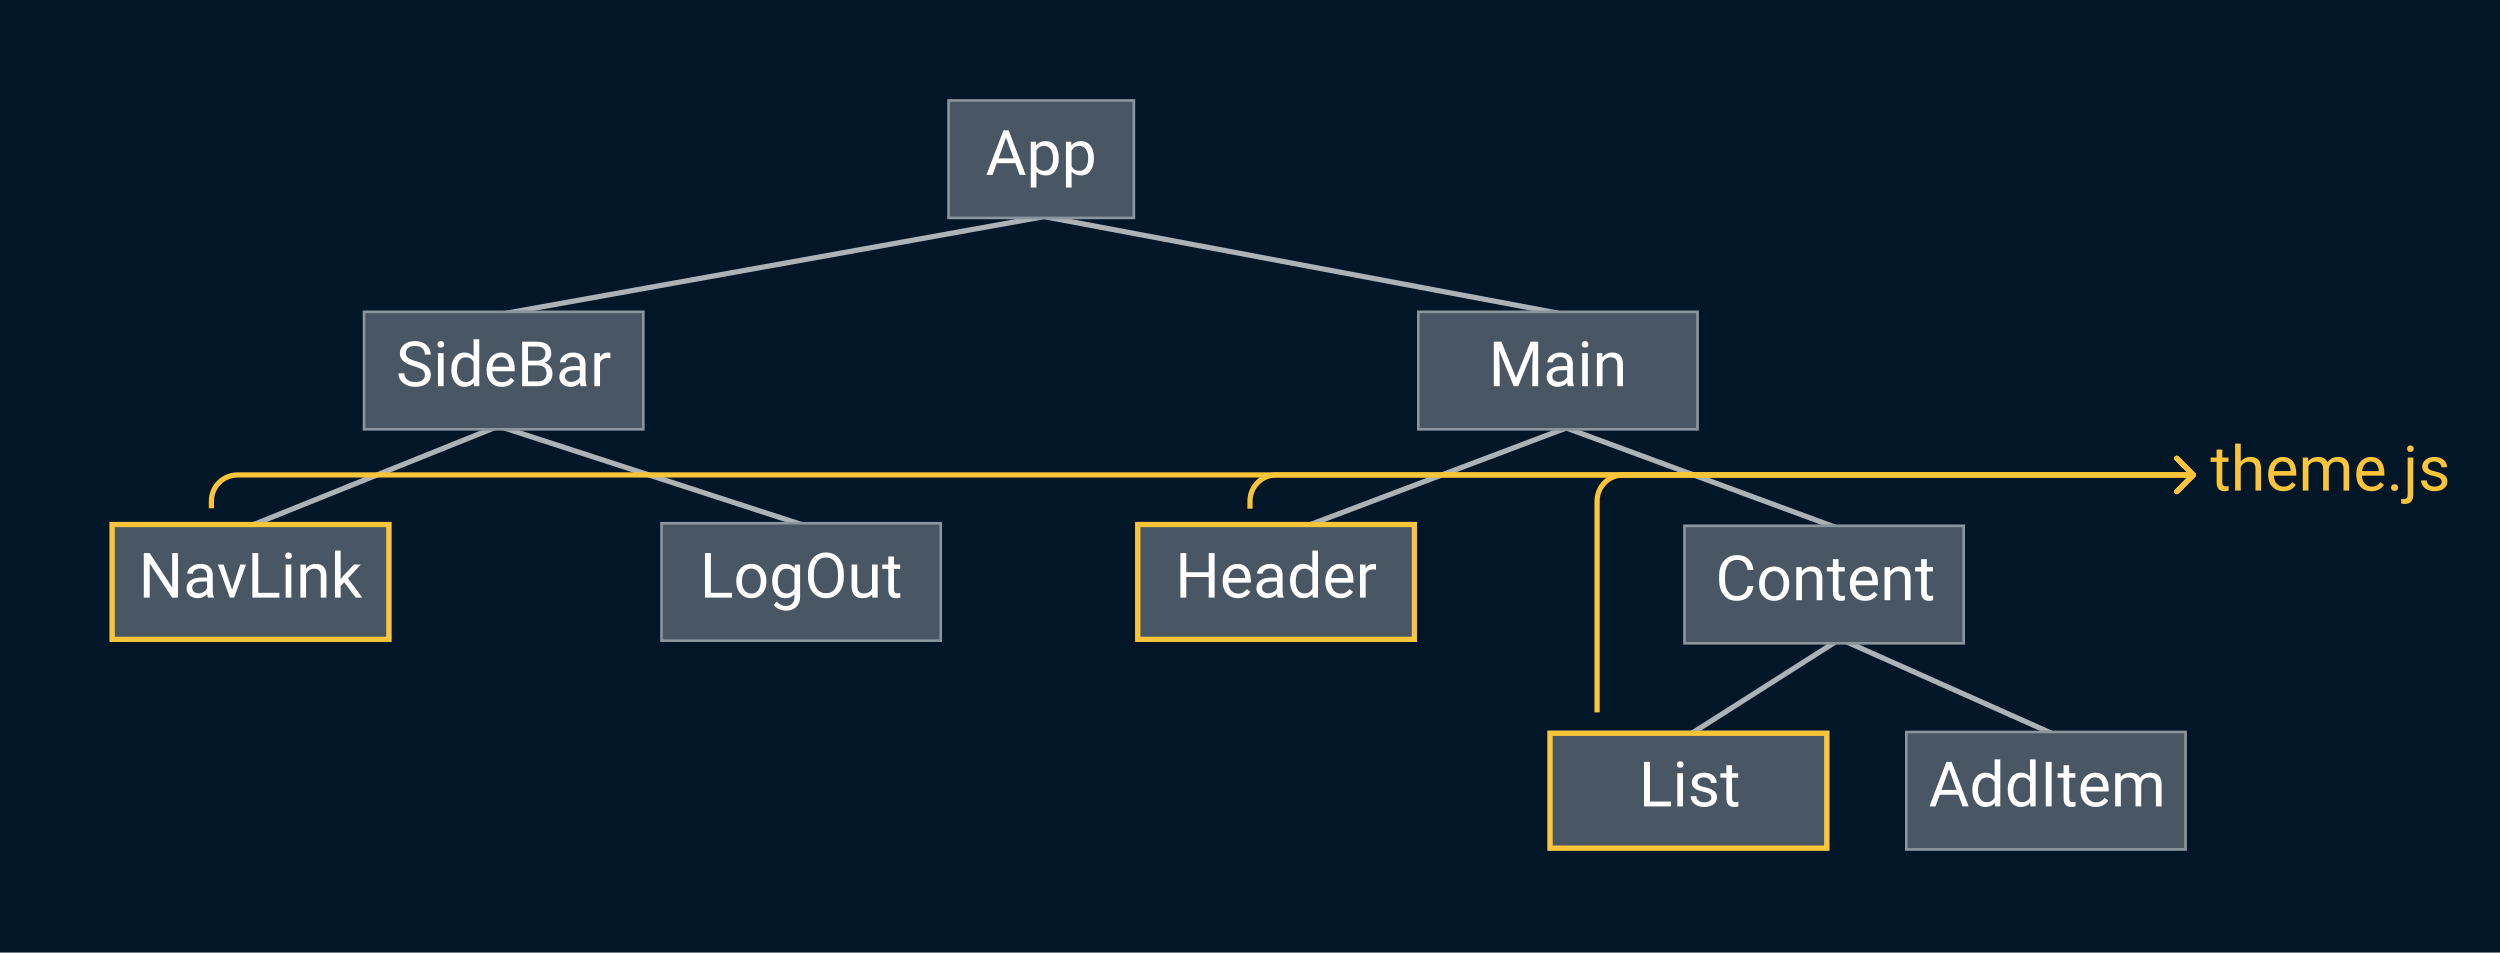
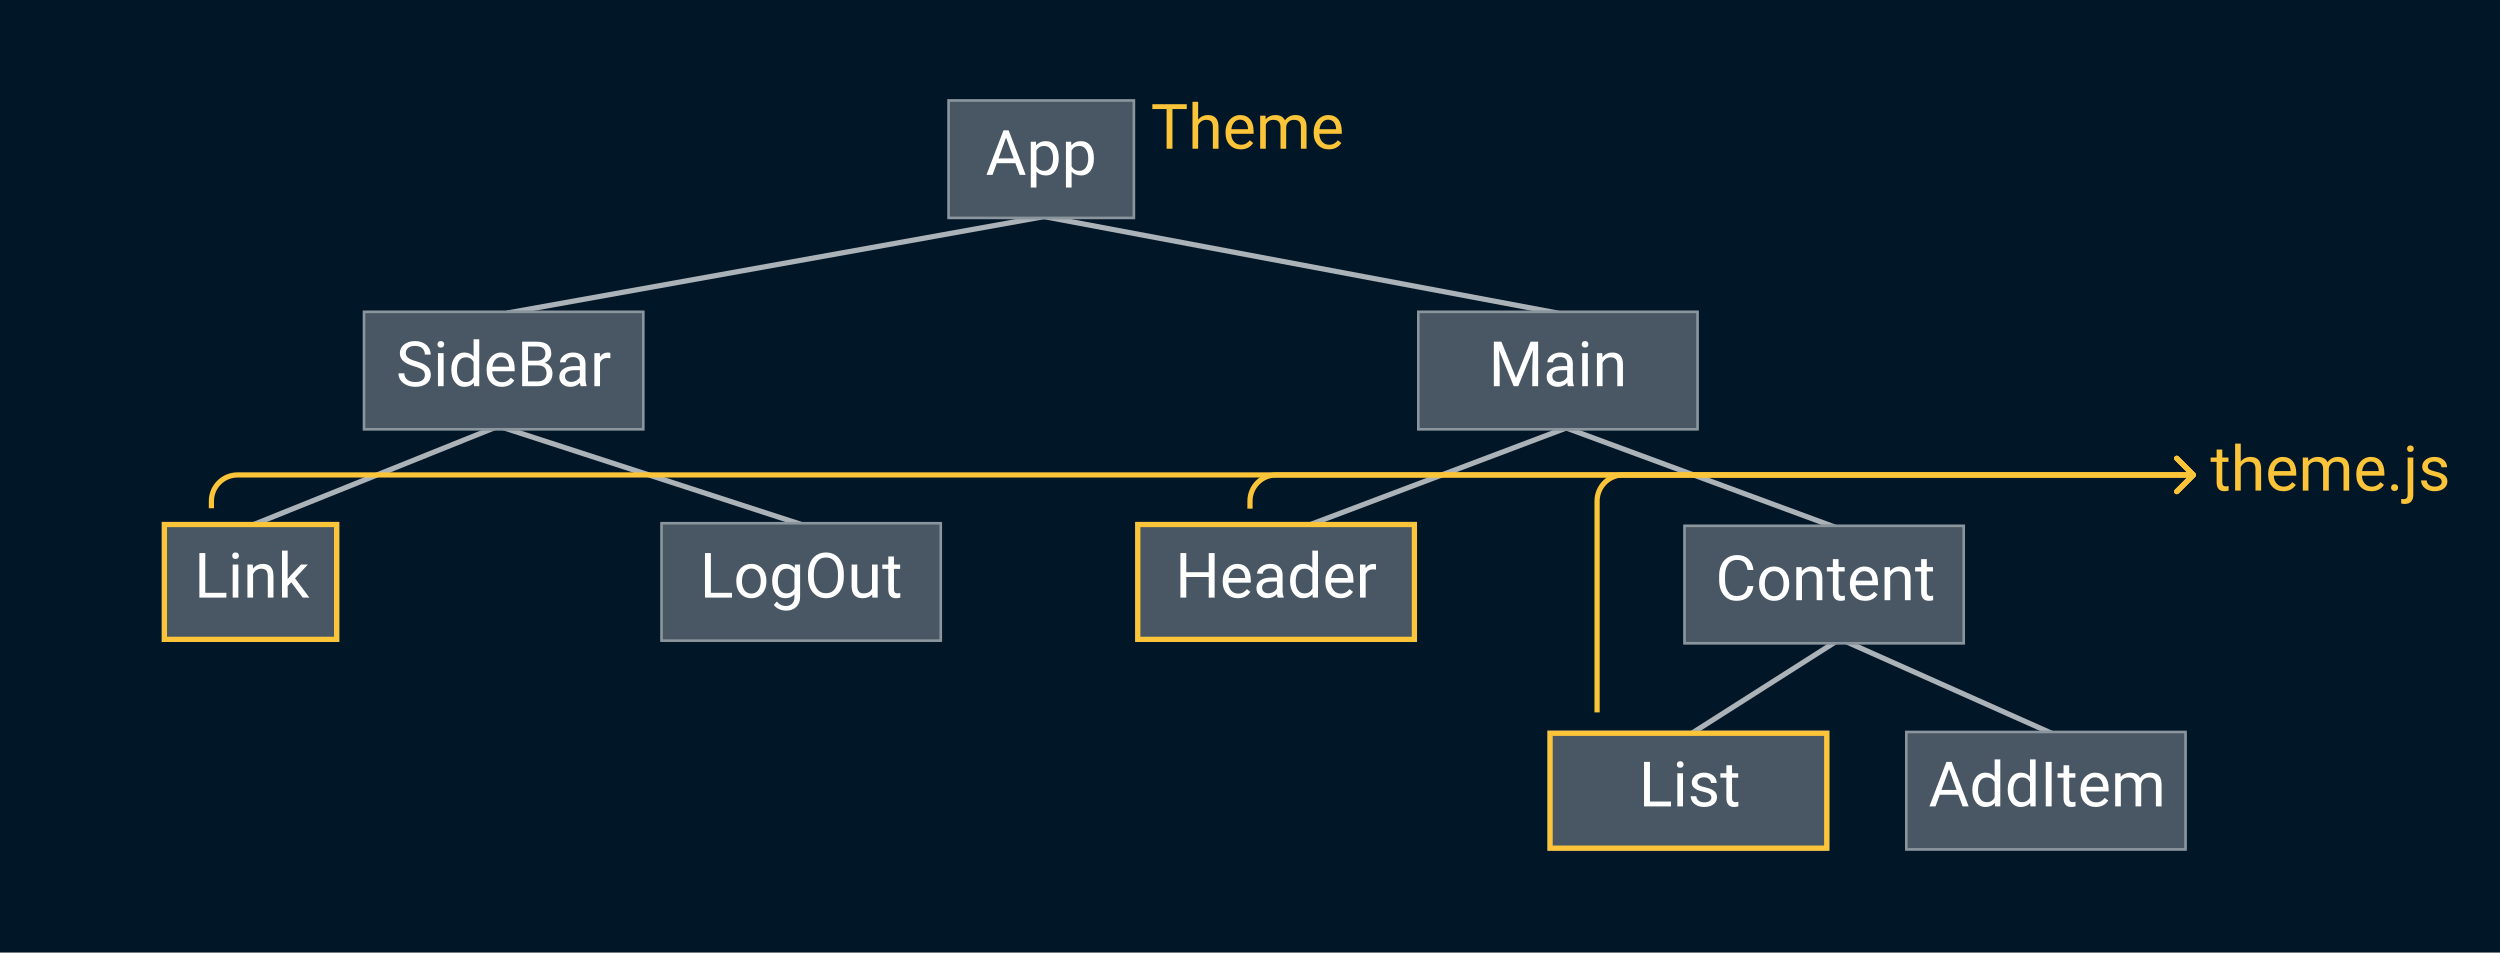
<svg xmlns="http://www.w3.org/2000/svg" width="958" height="365" viewBox="0 0 958 365" fill="none">
  <g clip-path="url(#clip0)">
    <rect width="958" height="365" fill="#011627" />
    <line x1="400.185" y1="83.017" x2="597.185" y2="120.017" stroke="#ABB2B8" stroke-width="2" />
    <line x1="400.177" y1="82.984" x2="194.177" y2="119.984" stroke="#ABB2B8" stroke-width="2" />
    <path d="M190.5 163.5L97.361 200.933" stroke="#ABB2B8" stroke-width="2" />
    <line x1="190.309" y1="163.049" x2="307.309" y2="201.049" stroke="#ABB2B8" stroke-width="2" />
    <line x1="600.353" y1="163.936" x2="441.353" y2="223.936" stroke="#ABB2B8" stroke-width="2" />
    <line x1="600.346" y1="164.062" x2="703.346" y2="202.062" stroke="#ABB2B8" stroke-width="2" />
    <line x1="703.537" y1="245.844" x2="648.537" y2="280.844" stroke="#ABB2B8" stroke-width="2" />
    <line x1="703.407" y1="244.087" x2="786.407" y2="281.087" stroke="#ABB2B8" stroke-width="2" />
    <path d="M363 38H435V84H363V38Z" fill="#485763" />
    <path d="M363.5 38.5H434.5V83.5H363.5V38.5Z" stroke="white" stroke-opacity="0.37" />
    <path d="M389.098 62.547H381.949L380.344 67H378.023L384.539 49.938H386.508L393.035 67H390.727L389.098 62.547ZM382.629 60.695H388.43L385.523 52.715L382.629 60.695ZM405.703 60.801C405.703 62.73 405.262 64.285 404.379 65.465C403.496 66.644 402.301 67.234 400.793 67.234C399.254 67.234 398.043 66.746 397.16 65.769V71.875H394.992V54.32H396.973L397.078 55.727C397.961 54.633 399.188 54.086 400.758 54.086C402.281 54.086 403.484 54.66 404.367 55.809C405.258 56.957 405.703 58.555 405.703 60.602V60.801ZM403.535 60.555C403.535 59.125 403.23 57.996 402.621 57.168C402.012 56.34 401.176 55.926 400.113 55.926C398.801 55.926 397.816 56.508 397.16 57.672V63.73C397.809 64.887 398.801 65.465 400.137 65.465C401.176 65.465 402 65.055 402.609 64.234C403.227 63.406 403.535 62.18 403.535 60.555ZM419.18 60.801C419.18 62.73 418.738 64.285 417.855 65.465C416.973 66.644 415.777 67.234 414.27 67.234C412.73 67.234 411.52 66.746 410.637 65.769V71.875H408.469V54.32H410.449L410.555 55.727C411.438 54.633 412.664 54.086 414.234 54.086C415.758 54.086 416.961 54.66 417.844 55.809C418.734 56.957 419.18 58.555 419.18 60.602V60.801ZM417.012 60.555C417.012 59.125 416.707 57.996 416.098 57.168C415.488 56.34 414.652 55.926 413.59 55.926C412.277 55.926 411.293 56.508 410.637 57.672V63.73C411.285 64.887 412.277 65.465 413.613 65.465C414.652 65.465 415.477 65.055 416.086 64.234C416.703 63.406 417.012 62.18 417.012 60.555Z" fill="white" />
    <path d="M139 119H247V165H139V119Z" fill="#485763" />
    <path d="M139.5 119.5H246.5V164.5H139.5V119.5Z" stroke="white" stroke-opacity="0.37" />
    <path d="M158.758 140.395C156.828 139.84 155.422 139.16 154.539 138.355C153.664 137.543 153.227 136.543 153.227 135.355C153.227 134.012 153.762 132.902 154.832 132.027C155.91 131.145 157.309 130.703 159.027 130.703C160.199 130.703 161.242 130.93 162.156 131.383C163.078 131.836 163.789 132.461 164.289 133.258C164.797 134.055 165.051 134.926 165.051 135.871H162.789C162.789 134.84 162.461 134.031 161.805 133.445C161.148 132.852 160.223 132.555 159.027 132.555C157.918 132.555 157.051 132.801 156.426 133.293C155.809 133.777 155.5 134.453 155.5 135.32C155.5 136.016 155.793 136.605 156.379 137.09C156.973 137.566 157.977 138.004 159.391 138.402C160.812 138.801 161.922 139.242 162.719 139.727C163.523 140.203 164.117 140.762 164.5 141.402C164.891 142.043 165.086 142.797 165.086 143.664C165.086 145.047 164.547 146.156 163.469 146.992C162.391 147.82 160.949 148.234 159.145 148.234C157.973 148.234 156.879 148.012 155.863 147.566C154.848 147.113 154.062 146.496 153.508 145.715C152.961 144.934 152.688 144.047 152.688 143.055H154.949C154.949 144.086 155.328 144.902 156.086 145.504C156.852 146.098 157.871 146.395 159.145 146.395C160.332 146.395 161.242 146.152 161.875 145.668C162.508 145.184 162.824 144.523 162.824 143.688C162.824 142.852 162.531 142.207 161.945 141.754C161.359 141.293 160.297 140.84 158.758 140.395ZM169.996 148H167.828V135.32H169.996V148ZM167.652 131.957C167.652 131.605 167.758 131.309 167.969 131.066C168.188 130.824 168.508 130.703 168.93 130.703C169.352 130.703 169.672 130.824 169.891 131.066C170.109 131.309 170.219 131.605 170.219 131.957C170.219 132.309 170.109 132.602 169.891 132.836C169.672 133.07 169.352 133.188 168.93 133.188C168.508 133.188 168.188 133.07 167.969 132.836C167.758 132.602 167.652 132.309 167.652 131.957ZM172.949 141.555C172.949 139.609 173.41 138.047 174.332 136.867C175.254 135.68 176.461 135.086 177.953 135.086C179.438 135.086 180.613 135.594 181.48 136.609V130H183.648V148H181.656L181.551 146.641C180.684 147.703 179.477 148.234 177.93 148.234C176.461 148.234 175.262 147.633 174.332 146.43C173.41 145.227 172.949 143.656 172.949 141.719V141.555ZM175.117 141.801C175.117 143.238 175.414 144.363 176.008 145.176C176.602 145.988 177.422 146.395 178.469 146.395C179.844 146.395 180.848 145.777 181.48 144.543V138.719C180.832 137.523 179.836 136.926 178.492 136.926C177.43 136.926 176.602 137.336 176.008 138.156C175.414 138.977 175.117 140.191 175.117 141.801ZM192.285 148.234C190.566 148.234 189.168 147.672 188.09 146.547C187.012 145.414 186.473 143.902 186.473 142.012V141.613C186.473 140.355 186.711 139.234 187.188 138.25C187.672 137.258 188.344 136.484 189.203 135.93C190.07 135.367 191.008 135.086 192.016 135.086C193.664 135.086 194.945 135.629 195.859 136.715C196.773 137.801 197.23 139.355 197.23 141.379V142.281H188.641C188.672 143.531 189.035 144.543 189.73 145.316C190.434 146.082 191.324 146.465 192.402 146.465C193.168 146.465 193.816 146.309 194.348 145.996C194.879 145.684 195.344 145.27 195.742 144.754L197.066 145.785C196.004 147.418 194.41 148.234 192.285 148.234ZM192.016 136.867C191.141 136.867 190.406 137.188 189.812 137.828C189.219 138.461 188.852 139.352 188.711 140.5H195.062V140.336C195 139.234 194.703 138.383 194.172 137.781C193.641 137.172 192.922 136.867 192.016 136.867ZM200.09 148V130.938H205.668C207.52 130.938 208.91 131.32 209.84 132.086C210.777 132.852 211.246 133.984 211.246 135.484C211.246 136.281 211.02 136.988 210.566 137.605C210.113 138.215 209.496 138.688 208.715 139.023C209.637 139.281 210.363 139.773 210.895 140.5C211.434 141.219 211.703 142.078 211.703 143.078C211.703 144.609 211.207 145.812 210.215 146.688C209.223 147.562 207.82 148 206.008 148H200.09ZM202.34 140.02V146.16H206.055C207.102 146.16 207.926 145.891 208.527 145.352C209.137 144.805 209.441 144.055 209.441 143.102C209.441 141.047 208.324 140.02 206.09 140.02H202.34ZM202.34 138.215H205.738C206.723 138.215 207.508 137.969 208.094 137.477C208.688 136.984 208.984 136.316 208.984 135.473C208.984 134.535 208.711 133.855 208.164 133.434C207.617 133.004 206.785 132.789 205.668 132.789H202.34V138.215ZM222.531 148C222.406 147.75 222.305 147.305 222.227 146.664C221.219 147.711 220.016 148.234 218.617 148.234C217.367 148.234 216.34 147.883 215.535 147.18C214.738 146.469 214.34 145.57 214.34 144.484C214.34 143.164 214.84 142.141 215.84 141.414C216.848 140.68 218.262 140.312 220.082 140.312H222.191V139.316C222.191 138.559 221.965 137.957 221.512 137.512C221.059 137.059 220.391 136.832 219.508 136.832C218.734 136.832 218.086 137.027 217.562 137.418C217.039 137.809 216.777 138.281 216.777 138.836H214.598C214.598 138.203 214.82 137.594 215.266 137.008C215.719 136.414 216.328 135.945 217.094 135.602C217.867 135.258 218.715 135.086 219.637 135.086C221.098 135.086 222.242 135.453 223.07 136.188C223.898 136.914 224.328 137.918 224.359 139.199V145.035C224.359 146.199 224.508 147.125 224.805 147.812V148H222.531ZM218.934 146.348C219.613 146.348 220.258 146.172 220.867 145.82C221.477 145.469 221.918 145.012 222.191 144.449V141.848H220.492C217.836 141.848 216.508 142.625 216.508 144.18C216.508 144.859 216.734 145.391 217.188 145.773C217.641 146.156 218.223 146.348 218.934 146.348ZM233.887 137.266C233.559 137.211 233.203 137.184 232.82 137.184C231.398 137.184 230.434 137.789 229.926 139V148H227.758V135.32H229.867L229.902 136.785C230.613 135.652 231.621 135.086 232.926 135.086C233.348 135.086 233.668 135.141 233.887 135.25V137.266Z" fill="white" />
    <path d="M543 119H651V165H543V119Z" fill="#485763" />
    <path d="M543.5 119.5H650.5V164.5H543.5V119.5Z" stroke="white" stroke-opacity="0.37" />
    <path d="M575.344 130.938L580.922 144.859L586.5 130.938H589.418V148H587.168V141.355L587.379 134.184L581.777 148H580.055L574.465 134.219L574.688 141.355V148H572.438V130.938H575.344ZM600.879 148C600.754 147.75 600.652 147.305 600.574 146.664C599.566 147.711 598.363 148.234 596.965 148.234C595.715 148.234 594.688 147.883 593.883 147.18C593.086 146.469 592.688 145.57 592.688 144.484C592.688 143.164 593.188 142.141 594.188 141.414C595.195 140.68 596.609 140.312 598.43 140.312H600.539V139.316C600.539 138.559 600.312 137.957 599.859 137.512C599.406 137.059 598.738 136.832 597.855 136.832C597.082 136.832 596.434 137.027 595.91 137.418C595.387 137.809 595.125 138.281 595.125 138.836H592.945C592.945 138.203 593.168 137.594 593.613 137.008C594.066 136.414 594.676 135.945 595.441 135.602C596.215 135.258 597.062 135.086 597.984 135.086C599.445 135.086 600.59 135.453 601.418 136.188C602.246 136.914 602.676 137.918 602.707 139.199V145.035C602.707 146.199 602.855 147.125 603.152 147.812V148H600.879ZM597.281 146.348C597.961 146.348 598.605 146.172 599.215 145.82C599.824 145.469 600.266 145.012 600.539 144.449V141.848H598.84C596.184 141.848 594.855 142.625 594.855 144.18C594.855 144.859 595.082 145.391 595.535 145.773C595.988 146.156 596.57 146.348 597.281 146.348ZM608.461 148H606.293V135.32H608.461V148ZM606.117 131.957C606.117 131.605 606.223 131.309 606.434 131.066C606.652 130.824 606.973 130.703 607.395 130.703C607.816 130.703 608.137 130.824 608.355 131.066C608.574 131.309 608.684 131.605 608.684 131.957C608.684 132.309 608.574 132.602 608.355 132.836C608.137 133.07 607.816 133.188 607.395 133.188C606.973 133.188 606.652 133.07 606.434 132.836C606.223 132.602 606.117 132.309 606.117 131.957ZM613.992 135.32L614.062 136.914C615.031 135.695 616.297 135.086 617.859 135.086C620.539 135.086 621.891 136.598 621.914 139.621V148H619.746V139.609C619.738 138.695 619.527 138.02 619.113 137.582C618.707 137.145 618.07 136.926 617.203 136.926C616.5 136.926 615.883 137.113 615.352 137.488C614.82 137.863 614.406 138.355 614.109 138.965V148H611.941V135.32H613.992Z" fill="white" />
-     <path d="M42 200H150V246H42V200Z" fill="#485763" />
-     <path d="M42.5 200.5H149.5V245.5H42.5V200.5Z" stroke="white" stroke-opacity="0.37" />
-     <path d="M68.215 229H65.953L57.363 215.852V229H55.102V211.938H57.363L65.977 225.145V211.938H68.215V229ZM79.699 229C79.574 228.75 79.473 228.305 79.394 227.664C78.387 228.711 77.184 229.234 75.785 229.234C74.535 229.234 73.508 228.883 72.703 228.18C71.906 227.469 71.508 226.57 71.508 225.484C71.508 224.164 72.008 223.141 73.008 222.414C74.016 221.68 75.43 221.312 77.25 221.312H79.359V220.316C79.359 219.559 79.133 218.957 78.68 218.512C78.227 218.059 77.559 217.832 76.676 217.832C75.902 217.832 75.254 218.027 74.731 218.418C74.207 218.809 73.945 219.281 73.945 219.836H71.766C71.766 219.203 71.988 218.594 72.434 218.008C72.887 217.414 73.496 216.945 74.262 216.602C75.035 216.258 75.883 216.086 76.805 216.086C78.266 216.086 79.41 216.453 80.238 217.188C81.066 217.914 81.496 218.918 81.527 220.199V226.035C81.527 227.199 81.676 228.125 81.973 228.812V229H79.699ZM76.102 227.348C76.781 227.348 77.426 227.172 78.035 226.82C78.644 226.469 79.086 226.012 79.359 225.449V222.848H77.66C75.004 222.848 73.676 223.625 73.676 225.18C73.676 225.859 73.902 226.391 74.356 226.773C74.809 227.156 75.391 227.348 76.102 227.348ZM88.922 226.059L92.062 216.32H94.277L89.731 229H88.078L83.484 216.32H85.699L88.922 226.059ZM98.965 227.16H107.051V229H96.703V211.938H98.965V227.16ZM111.633 229H109.465V216.32H111.633V229ZM109.289 212.957C109.289 212.605 109.395 212.309 109.605 212.066C109.824 211.824 110.145 211.703 110.566 211.703C110.988 211.703 111.309 211.824 111.527 212.066C111.746 212.309 111.855 212.605 111.855 212.957C111.855 213.309 111.746 213.602 111.527 213.836C111.309 214.07 110.988 214.188 110.566 214.188C110.145 214.188 109.824 214.07 109.605 213.836C109.395 213.602 109.289 213.309 109.289 212.957ZM117.164 216.32L117.234 217.914C118.203 216.695 119.469 216.086 121.031 216.086C123.711 216.086 125.062 217.598 125.086 220.621V229H122.918V220.609C122.91 219.695 122.699 219.02 122.285 218.582C121.879 218.145 121.242 217.926 120.375 217.926C119.672 217.926 119.055 218.113 118.523 218.488C117.992 218.863 117.578 219.355 117.281 219.965V229H115.113V216.32H117.164ZM131.895 223.129L130.535 224.547V229H128.367V211H130.535V221.887L131.695 220.492L135.645 216.32H138.281L133.348 221.617L138.855 229H136.312L131.895 223.129Z" fill="white" />
+     <path d="M62 200H130V246H62V200Z" fill="#485763" />
+     <path d="M62.5 200.5H129.5V245.5H62.5V200.5Z" stroke="white" stroke-opacity="0.37" />
+     <path d="M78.664 227.16H86.75V229H76.402V211.938H78.664V227.16ZM91.332 229H89.164V216.32H91.332V229ZM88.988 212.957C88.988 212.605 89.094 212.309 89.305 212.066C89.523 211.824 89.844 211.703 90.266 211.703C90.688 211.703 91.008 211.824 91.227 212.066C91.445 212.309 91.555 212.605 91.555 212.957C91.555 213.309 91.445 213.602 91.227 213.836C91.008 214.07 90.688 214.188 90.266 214.188C89.844 214.188 89.523 214.07 89.305 213.836C89.094 213.602 88.988 213.309 88.988 212.957ZM96.863 216.32L96.934 217.914C97.902 216.695 99.168 216.086 100.73 216.086C103.41 216.086 104.762 217.598 104.785 220.621V229H102.617V220.609C102.609 219.695 102.398 219.02 101.984 218.582C101.578 218.145 100.941 217.926 100.074 217.926C99.371 217.926 98.754 218.113 98.223 218.488C97.691 218.863 97.277 219.355 96.981 219.965V229H94.812V216.32H96.863ZM111.594 223.129L110.234 224.547V229H108.066V211H110.234V221.887L111.395 220.492L115.344 216.32H117.98L113.047 221.617L118.555 229H116.012L111.594 223.129Z" fill="white" />
    <path d="M253 200H361V246H253V200Z" fill="#485763" />
    <path d="M253.5 200.5H360.5V245.5H253.5V200.5Z" stroke="white" stroke-opacity="0.37" />
    <path d="M272.406 227.16H280.492V229H270.145V211.938H272.406V227.16ZM282.145 222.543C282.145 221.301 282.387 220.184 282.871 219.191C283.363 218.199 284.043 217.434 284.91 216.895C285.785 216.355 286.781 216.086 287.898 216.086C289.625 216.086 291.02 216.684 292.082 217.879C293.152 219.074 293.688 220.664 293.688 222.648V222.801C293.688 224.035 293.449 225.145 292.973 226.129C292.504 227.105 291.828 227.867 290.945 228.414C290.07 228.961 289.062 229.234 287.922 229.234C286.203 229.234 284.809 228.637 283.738 227.441C282.676 226.246 282.145 224.664 282.145 222.695V222.543ZM284.324 222.801C284.324 224.207 284.648 225.336 285.297 226.188C285.953 227.039 286.828 227.465 287.922 227.465C289.023 227.465 289.898 227.035 290.547 226.176C291.195 225.309 291.52 224.098 291.52 222.543C291.52 221.152 291.188 220.027 290.523 219.168C289.867 218.301 288.992 217.867 287.898 217.867C286.828 217.867 285.965 218.293 285.309 219.145C284.652 219.996 284.324 221.215 284.324 222.801ZM295.891 222.555C295.891 220.578 296.348 219.008 297.262 217.844C298.176 216.672 299.387 216.086 300.895 216.086C302.441 216.086 303.648 216.633 304.516 217.727L304.621 216.32H306.602V228.695C306.602 230.336 306.113 231.629 305.137 232.574C304.168 233.52 302.863 233.992 301.223 233.992C300.309 233.992 299.414 233.797 298.539 233.406C297.664 233.016 296.996 232.48 296.535 231.801L297.66 230.5C298.59 231.648 299.727 232.223 301.07 232.223C302.125 232.223 302.945 231.926 303.531 231.332C304.125 230.738 304.422 229.902 304.422 228.824V227.734C303.555 228.734 302.371 229.234 300.871 229.234C299.387 229.234 298.184 228.637 297.262 227.441C296.348 226.246 295.891 224.617 295.891 222.555ZM298.07 222.801C298.07 224.23 298.363 225.355 298.949 226.176C299.535 226.988 300.355 227.395 301.41 227.395C302.777 227.395 303.781 226.773 304.422 225.531V219.742C303.758 218.531 302.762 217.926 301.434 217.926C300.379 217.926 299.555 218.336 298.961 219.156C298.367 219.977 298.07 221.191 298.07 222.801ZM323.348 221.02C323.348 222.691 323.066 224.152 322.504 225.402C321.941 226.645 321.145 227.594 320.113 228.25C319.082 228.906 317.879 229.234 316.504 229.234C315.16 229.234 313.969 228.906 312.93 228.25C311.891 227.586 311.082 226.645 310.504 225.426C309.934 224.199 309.641 222.781 309.625 221.172V219.941C309.625 218.301 309.91 216.852 310.48 215.594C311.051 214.336 311.855 213.375 312.895 212.711C313.941 212.039 315.137 211.703 316.48 211.703C317.848 211.703 319.051 212.035 320.09 212.699C321.137 213.355 321.941 214.312 322.504 215.57C323.066 216.82 323.348 218.277 323.348 219.941V221.02ZM321.109 219.918C321.109 217.895 320.703 216.344 319.891 215.266C319.078 214.18 317.941 213.637 316.48 213.637C315.059 213.637 313.938 214.18 313.117 215.266C312.305 216.344 311.887 217.844 311.863 219.766V221.02C311.863 222.98 312.273 224.523 313.094 225.648C313.922 226.766 315.059 227.324 316.504 227.324C317.957 227.324 319.082 226.797 319.879 225.742C320.676 224.68 321.086 223.16 321.109 221.184V219.918ZM334.211 227.746C333.367 228.738 332.129 229.234 330.496 229.234C329.145 229.234 328.113 228.844 327.402 228.062C326.699 227.273 326.344 226.109 326.336 224.57V216.32H328.504V224.512C328.504 226.434 329.285 227.395 330.848 227.395C332.504 227.395 333.605 226.777 334.152 225.543V216.32H336.32V229H334.258L334.211 227.746ZM342.566 213.25V216.32H344.934V217.996H342.566V225.859C342.566 226.367 342.672 226.75 342.883 227.008C343.094 227.258 343.453 227.383 343.961 227.383C344.211 227.383 344.555 227.336 344.992 227.242V229C344.422 229.156 343.867 229.234 343.328 229.234C342.359 229.234 341.629 228.941 341.137 228.355C340.645 227.77 340.398 226.938 340.398 225.859V217.996H338.09V216.32H340.398V213.25H342.566Z" fill="white" />
    <path d="M435 200H543V246H435V200Z" fill="#485763" />
    <path d="M435.5 200.5H542.5V245.5H435.5V200.5Z" stroke="white" stroke-opacity="0.37" />
    <path d="M465.445 229H463.184V221.113H454.582V229H452.332V211.938H454.582V219.273H463.184V211.938H465.445V229ZM474.363 229.234C472.645 229.234 471.246 228.672 470.168 227.547C469.09 226.414 468.551 224.902 468.551 223.012V222.613C468.551 221.355 468.789 220.234 469.266 219.25C469.75 218.258 470.422 217.484 471.281 216.93C472.148 216.367 473.086 216.086 474.094 216.086C475.742 216.086 477.023 216.629 477.938 217.715C478.852 218.801 479.309 220.355 479.309 222.379V223.281H470.719C470.75 224.531 471.113 225.543 471.809 226.316C472.512 227.082 473.402 227.465 474.48 227.465C475.246 227.465 475.895 227.309 476.426 226.996C476.957 226.684 477.422 226.27 477.82 225.754L479.145 226.785C478.082 228.418 476.488 229.234 474.363 229.234ZM474.094 217.867C473.219 217.867 472.484 218.188 471.891 218.828C471.297 219.461 470.93 220.352 470.789 221.5H477.141V221.336C477.078 220.234 476.781 219.383 476.25 218.781C475.719 218.172 475 217.867 474.094 217.867ZM489.656 229C489.531 228.75 489.43 228.305 489.352 227.664C488.344 228.711 487.141 229.234 485.742 229.234C484.492 229.234 483.465 228.883 482.66 228.18C481.863 227.469 481.465 226.57 481.465 225.484C481.465 224.164 481.965 223.141 482.965 222.414C483.973 221.68 485.387 221.312 487.207 221.312H489.316V220.316C489.316 219.559 489.09 218.957 488.637 218.512C488.184 218.059 487.516 217.832 486.633 217.832C485.859 217.832 485.211 218.027 484.688 218.418C484.164 218.809 483.902 219.281 483.902 219.836H481.723C481.723 219.203 481.945 218.594 482.391 218.008C482.844 217.414 483.453 216.945 484.219 216.602C484.992 216.258 485.84 216.086 486.762 216.086C488.223 216.086 489.367 216.453 490.195 217.188C491.023 217.914 491.453 218.918 491.484 220.199V226.035C491.484 227.199 491.633 228.125 491.93 228.812V229H489.656ZM486.059 227.348C486.738 227.348 487.383 227.172 487.992 226.82C488.602 226.469 489.043 226.012 489.316 225.449V222.848H487.617C484.961 222.848 483.633 223.625 483.633 225.18C483.633 225.859 483.859 226.391 484.312 226.773C484.766 227.156 485.348 227.348 486.059 227.348ZM494.355 222.555C494.355 220.609 494.816 219.047 495.738 217.867C496.66 216.68 497.867 216.086 499.359 216.086C500.844 216.086 502.02 216.594 502.887 217.609V211H505.055V229H503.062L502.957 227.641C502.09 228.703 500.883 229.234 499.336 229.234C497.867 229.234 496.668 228.633 495.738 227.43C494.816 226.227 494.355 224.656 494.355 222.719V222.555ZM496.523 222.801C496.523 224.238 496.82 225.363 497.414 226.176C498.008 226.988 498.828 227.395 499.875 227.395C501.25 227.395 502.254 226.777 502.887 225.543V219.719C502.238 218.523 501.242 217.926 499.898 217.926C498.836 217.926 498.008 218.336 497.414 219.156C496.82 219.977 496.523 221.191 496.523 222.801ZM513.691 229.234C511.973 229.234 510.574 228.672 509.496 227.547C508.418 226.414 507.879 224.902 507.879 223.012V222.613C507.879 221.355 508.117 220.234 508.594 219.25C509.078 218.258 509.75 217.484 510.609 216.93C511.477 216.367 512.414 216.086 513.422 216.086C515.07 216.086 516.352 216.629 517.266 217.715C518.18 218.801 518.637 220.355 518.637 222.379V223.281H510.047C510.078 224.531 510.441 225.543 511.137 226.316C511.84 227.082 512.73 227.465 513.809 227.465C514.574 227.465 515.223 227.309 515.754 226.996C516.285 226.684 516.75 226.27 517.148 225.754L518.473 226.785C517.41 228.418 515.816 229.234 513.691 229.234ZM513.422 217.867C512.547 217.867 511.812 218.188 511.219 218.828C510.625 219.461 510.258 220.352 510.117 221.5H516.469V221.336C516.406 220.234 516.109 219.383 515.578 218.781C515.047 218.172 514.328 217.867 513.422 217.867ZM527.285 218.266C526.957 218.211 526.602 218.184 526.219 218.184C524.797 218.184 523.832 218.789 523.324 220V229H521.156V216.32H523.266L523.301 217.785C524.012 216.652 525.02 216.086 526.324 216.086C526.746 216.086 527.066 216.141 527.285 216.25V218.266Z" fill="white" />
    <path d="M645 201H753V247H645V201Z" fill="#485763" />
    <path d="M645.5 201.5H752.5V246.5H645.5V201.5Z" stroke="white" stroke-opacity="0.37" />
    <path d="M671.914 224.586C671.703 226.391 671.035 227.785 669.91 228.77C668.793 229.746 667.305 230.234 665.445 230.234C663.43 230.234 661.812 229.512 660.594 228.066C659.383 226.621 658.777 224.688 658.777 222.266V220.625C658.777 219.039 659.059 217.645 659.621 216.441C660.191 215.238 660.996 214.316 662.035 213.676C663.074 213.027 664.277 212.703 665.645 212.703C667.457 212.703 668.91 213.211 670.004 214.227C671.098 215.234 671.734 216.633 671.914 218.422H669.652C669.457 217.062 669.031 216.078 668.375 215.469C667.727 214.859 666.816 214.555 665.645 214.555C664.207 214.555 663.078 215.086 662.258 216.148C661.445 217.211 661.039 218.723 661.039 220.684V222.336C661.039 224.188 661.426 225.66 662.199 226.754C662.973 227.848 664.055 228.395 665.445 228.395C666.695 228.395 667.652 228.113 668.316 227.551C668.988 226.98 669.434 225.992 669.652 224.586H671.914ZM674.082 223.543C674.082 222.301 674.324 221.184 674.809 220.191C675.301 219.199 675.98 218.434 676.848 217.895C677.723 217.355 678.719 217.086 679.836 217.086C681.562 217.086 682.957 217.684 684.02 218.879C685.09 220.074 685.625 221.664 685.625 223.648V223.801C685.625 225.035 685.387 226.145 684.91 227.129C684.441 228.105 683.766 228.867 682.883 229.414C682.008 229.961 681 230.234 679.859 230.234C678.141 230.234 676.746 229.637 675.676 228.441C674.613 227.246 674.082 225.664 674.082 223.695V223.543ZM676.262 223.801C676.262 225.207 676.586 226.336 677.234 227.188C677.891 228.039 678.766 228.465 679.859 228.465C680.961 228.465 681.836 228.035 682.484 227.176C683.133 226.309 683.457 225.098 683.457 223.543C683.457 222.152 683.125 221.027 682.461 220.168C681.805 219.301 680.93 218.867 679.836 218.867C678.766 218.867 677.902 219.293 677.246 220.145C676.59 220.996 676.262 222.215 676.262 223.801ZM690.395 217.32L690.465 218.914C691.434 217.695 692.699 217.086 694.262 217.086C696.941 217.086 698.293 218.598 698.316 221.621V230H696.148V221.609C696.141 220.695 695.93 220.02 695.516 219.582C695.109 219.145 694.473 218.926 693.605 218.926C692.902 218.926 692.285 219.113 691.754 219.488C691.223 219.863 690.809 220.355 690.512 220.965V230H688.344V217.32H690.395ZM704.527 214.25V217.32H706.895V218.996H704.527V226.859C704.527 227.367 704.633 227.75 704.844 228.008C705.055 228.258 705.414 228.383 705.922 228.383C706.172 228.383 706.516 228.336 706.953 228.242V230C706.383 230.156 705.828 230.234 705.289 230.234C704.32 230.234 703.59 229.941 703.098 229.355C702.605 228.77 702.359 227.938 702.359 226.859V218.996H700.051V217.32H702.359V214.25H704.527ZM714.699 230.234C712.98 230.234 711.582 229.672 710.504 228.547C709.426 227.414 708.887 225.902 708.887 224.012V223.613C708.887 222.355 709.125 221.234 709.602 220.25C710.086 219.258 710.758 218.484 711.617 217.93C712.484 217.367 713.422 217.086 714.43 217.086C716.078 217.086 717.359 217.629 718.273 218.715C719.188 219.801 719.645 221.355 719.645 223.379V224.281H711.055C711.086 225.531 711.449 226.543 712.145 227.316C712.848 228.082 713.738 228.465 714.816 228.465C715.582 228.465 716.23 228.309 716.762 227.996C717.293 227.684 717.758 227.27 718.156 226.754L719.48 227.785C718.418 229.418 716.824 230.234 714.699 230.234ZM714.43 218.867C713.555 218.867 712.82 219.188 712.227 219.828C711.633 220.461 711.266 221.352 711.125 222.5H717.477V222.336C717.414 221.234 717.117 220.383 716.586 219.781C716.055 219.172 715.336 218.867 714.43 218.867ZM724.215 217.32L724.285 218.914C725.254 217.695 726.52 217.086 728.082 217.086C730.762 217.086 732.113 218.598 732.137 221.621V230H729.969V221.609C729.961 220.695 729.75 220.02 729.336 219.582C728.93 219.145 728.293 218.926 727.426 218.926C726.723 218.926 726.105 219.113 725.574 219.488C725.043 219.863 724.629 220.355 724.332 220.965V230H722.164V217.32H724.215ZM738.348 214.25V217.32H740.715V218.996H738.348V226.859C738.348 227.367 738.453 227.75 738.664 228.008C738.875 228.258 739.234 228.383 739.742 228.383C739.992 228.383 740.336 228.336 740.773 228.242V230C740.203 230.156 739.648 230.234 739.109 230.234C738.141 230.234 737.41 229.941 736.918 229.355C736.426 228.77 736.18 227.938 736.18 226.859V218.996H733.871V217.32H736.18V214.25H738.348Z" fill="white" />
    <path d="M593 280H701V326H593V280Z" fill="#485763" />
    <path d="M593.5 280.5H700.5V325.5H593.5V280.5Z" stroke="white" stroke-opacity="0.37" />
    <path d="M632.254 307.16H640.34V309H629.992V291.938H632.254V307.16ZM644.922 309H642.754V296.32H644.922V309ZM642.578 292.957C642.578 292.605 642.684 292.309 642.895 292.066C643.113 291.824 643.434 291.703 643.855 291.703C644.277 291.703 644.598 291.824 644.816 292.066C645.035 292.309 645.145 292.605 645.145 292.957C645.145 293.309 645.035 293.602 644.816 293.836C644.598 294.07 644.277 294.188 643.855 294.188C643.434 294.188 643.113 294.07 642.895 293.836C642.684 293.602 642.578 293.309 642.578 292.957ZM655.785 305.637C655.785 305.051 655.562 304.598 655.117 304.277C654.68 303.949 653.91 303.668 652.809 303.434C651.715 303.199 650.844 302.918 650.195 302.59C649.555 302.262 649.078 301.871 648.766 301.418C648.461 300.965 648.309 300.426 648.309 299.801C648.309 298.762 648.746 297.883 649.621 297.164C650.504 296.445 651.629 296.086 652.996 296.086C654.434 296.086 655.598 296.457 656.488 297.199C657.387 297.941 657.836 298.891 657.836 300.047H655.656C655.656 299.453 655.402 298.941 654.895 298.512C654.395 298.082 653.762 297.867 652.996 297.867C652.207 297.867 651.59 298.039 651.145 298.383C650.699 298.727 650.477 299.176 650.477 299.73C650.477 300.254 650.684 300.648 651.098 300.914C651.512 301.18 652.258 301.434 653.336 301.676C654.422 301.918 655.301 302.207 655.973 302.543C656.645 302.879 657.141 303.285 657.461 303.762C657.789 304.23 657.953 304.805 657.953 305.484C657.953 306.617 657.5 307.527 656.594 308.215C655.688 308.895 654.512 309.234 653.066 309.234C652.051 309.234 651.152 309.055 650.371 308.695C649.59 308.336 648.977 307.836 648.531 307.195C648.094 306.547 647.875 305.848 647.875 305.098H650.043C650.082 305.824 650.371 306.402 650.91 306.832C651.457 307.254 652.176 307.465 653.066 307.465C653.887 307.465 654.543 307.301 655.035 306.973C655.535 306.637 655.785 306.191 655.785 305.637ZM663.719 293.25V296.32H666.086V297.996H663.719V305.859C663.719 306.367 663.824 306.75 664.035 307.008C664.246 307.258 664.605 307.383 665.113 307.383C665.363 307.383 665.707 307.336 666.145 307.242V309C665.574 309.156 665.02 309.234 664.48 309.234C663.512 309.234 662.781 308.941 662.289 308.355C661.797 307.77 661.551 306.938 661.551 305.859V297.996H659.242V296.32H661.551V293.25H663.719Z" fill="white" />
    <path d="M730 280H838V326H730V280Z" fill="#485763" />
    <path d="M730.5 280.5H837.5V325.5H730.5V280.5Z" stroke="white" stroke-opacity="0.37" />
    <path d="M750.445 304.547H743.297L741.691 309H739.371L745.887 291.938H747.855L754.383 309H752.074L750.445 304.547ZM743.977 302.695H749.777L746.871 294.715L743.977 302.695ZM755.812 302.555C755.812 300.609 756.273 299.047 757.195 297.867C758.117 296.68 759.324 296.086 760.816 296.086C762.301 296.086 763.477 296.594 764.344 297.609V291H766.512V309H764.52L764.414 307.641C763.547 308.703 762.34 309.234 760.793 309.234C759.324 309.234 758.125 308.633 757.195 307.43C756.273 306.227 755.812 304.656 755.812 302.719V302.555ZM757.98 302.801C757.98 304.238 758.277 305.363 758.871 306.176C759.465 306.988 760.285 307.395 761.332 307.395C762.707 307.395 763.711 306.777 764.344 305.543V299.719C763.695 298.523 762.699 297.926 761.355 297.926C760.293 297.926 759.465 298.336 758.871 299.156C758.277 299.977 757.98 301.191 757.98 302.801ZM769.359 302.555C769.359 300.609 769.82 299.047 770.742 297.867C771.664 296.68 772.871 296.086 774.363 296.086C775.848 296.086 777.023 296.594 777.891 297.609V291H780.059V309H778.066L777.961 307.641C777.094 308.703 775.887 309.234 774.34 309.234C772.871 309.234 771.672 308.633 770.742 307.43C769.82 306.227 769.359 304.656 769.359 302.719V302.555ZM771.527 302.801C771.527 304.238 771.824 305.363 772.418 306.176C773.012 306.988 773.832 307.395 774.879 307.395C776.254 307.395 777.258 306.777 777.891 305.543V299.719C777.242 298.523 776.246 297.926 774.902 297.926C773.84 297.926 773.012 298.336 772.418 299.156C771.824 299.977 771.527 301.191 771.527 302.801ZM786.188 309H783.938V291.938H786.188V309ZM792.914 293.25V296.32H795.281V297.996H792.914V305.859C792.914 306.367 793.02 306.75 793.23 307.008C793.441 307.258 793.801 307.383 794.309 307.383C794.559 307.383 794.902 307.336 795.34 307.242V309C794.77 309.156 794.215 309.234 793.676 309.234C792.707 309.234 791.977 308.941 791.484 308.355C790.992 307.77 790.746 306.938 790.746 305.859V297.996H788.438V296.32H790.746V293.25H792.914ZM803.086 309.234C801.367 309.234 799.969 308.672 798.891 307.547C797.812 306.414 797.273 304.902 797.273 303.012V302.613C797.273 301.355 797.512 300.234 797.988 299.25C798.473 298.258 799.145 297.484 800.004 296.93C800.871 296.367 801.809 296.086 802.816 296.086C804.465 296.086 805.746 296.629 806.66 297.715C807.574 298.801 808.031 300.355 808.031 302.379V303.281H799.441C799.473 304.531 799.836 305.543 800.531 306.316C801.234 307.082 802.125 307.465 803.203 307.465C803.969 307.465 804.617 307.309 805.148 306.996C805.68 306.684 806.145 306.27 806.543 305.754L807.867 306.785C806.805 308.418 805.211 309.234 803.086 309.234ZM802.816 297.867C801.941 297.867 801.207 298.188 800.613 298.828C800.02 299.461 799.652 300.352 799.512 301.5H805.863V301.336C805.801 300.234 805.504 299.383 804.973 298.781C804.441 298.172 803.723 297.867 802.816 297.867ZM812.59 296.32L812.648 297.727C813.578 296.633 814.832 296.086 816.41 296.086C818.184 296.086 819.391 296.766 820.031 298.125C820.453 297.516 821 297.023 821.672 296.648C822.352 296.273 823.152 296.086 824.074 296.086C826.855 296.086 828.27 297.559 828.316 300.504V309H826.148V300.633C826.148 299.727 825.941 299.051 825.527 298.605C825.113 298.152 824.418 297.926 823.441 297.926C822.637 297.926 821.969 298.168 821.438 298.652C820.906 299.129 820.598 299.773 820.512 300.586V309H818.332V300.691C818.332 298.848 817.43 297.926 815.625 297.926C814.203 297.926 813.23 298.531 812.707 299.742V309H810.539V296.32H812.59Z" fill="white" />
+     <path d="M594 281H700V325H594V281Z" stroke="#FCC438" stroke-width="2" />
+     <path d="M63 201H129V245H63V201Z" stroke="#FCC438" stroke-width="2" />
    <path d="M436 201H542V245H436V201Z" stroke="#FCC438" stroke-width="2" />
-     <path d="M594 281H700V325H594V281Z" stroke="#FCC438" stroke-width="2" />
-     <path d="M43 201H149V245H43V201Z" stroke="#FCC438" stroke-width="2" />
+     <path d="M454.77 41.789H449.285V57H447.047V41.789H441.574V39.938H454.77V41.789ZM459.129 45.855C460.09 44.676 461.34 44.086 462.879 44.086C465.559 44.086 466.91 45.598 466.934 48.621V57H464.766V48.609C464.758 47.695 464.547 47.02 464.133 46.582C463.727 46.145 463.09 45.926 462.223 45.926C461.52 45.926 460.902 46.113 460.371 46.488C459.84 46.863 459.426 47.355 459.129 47.965V57H456.961V39H459.129V45.855ZM475.441 57.234C473.723 57.234 472.324 56.672 471.246 55.547C470.168 54.414 469.629 52.902 469.629 51.012V50.613C469.629 49.355 469.867 48.234 470.344 47.25C470.828 46.258 471.5 45.484 472.359 44.93C473.227 44.367 474.164 44.086 475.172 44.086C476.82 44.086 478.102 44.629 479.016 45.715C479.93 46.801 480.387 48.355 480.387 50.379V51.281H471.797C471.828 52.531 472.191 53.543 472.887 54.316C473.59 55.082 474.48 55.465 475.559 55.465C476.324 55.465 476.973 55.309 477.504 54.996C478.035 54.684 478.5 54.27 478.898 53.754L480.223 54.785C479.16 56.418 477.566 57.234 475.441 57.234ZM475.172 45.867C474.297 45.867 473.562 46.188 472.969 46.828C472.375 47.461 472.008 48.352 471.867 49.5H478.219V49.336C478.156 48.234 477.859 47.383 477.328 46.781C476.797 46.172 476.078 45.867 475.172 45.867ZM484.945 44.32L485.004 45.727C485.934 44.633 487.188 44.086 488.766 44.086C490.539 44.086 491.746 44.766 492.387 46.125C492.809 45.516 493.355 45.023 494.027 44.648C494.707 44.273 495.508 44.086 496.43 44.086C499.211 44.086 500.625 45.559 500.672 48.504V57H498.504V48.633C498.504 47.727 498.297 47.051 497.883 46.605C497.469 46.152 496.773 45.926 495.797 45.926C494.992 45.926 494.324 46.168 493.793 46.652C493.262 47.129 492.953 47.773 492.867 48.586V57H490.688V48.691C490.688 46.848 489.785 45.926 487.98 45.926C486.559 45.926 485.586 46.531 485.062 47.742V57H482.895V44.32H484.945ZM509.215 57.234C507.496 57.234 506.098 56.672 505.02 55.547C503.941 54.414 503.402 52.902 503.402 51.012V50.613C503.402 49.355 503.641 48.234 504.117 47.25C504.602 46.258 505.273 45.484 506.133 44.93C507 44.367 507.938 44.086 508.945 44.086C510.594 44.086 511.875 44.629 512.789 45.715C513.703 46.801 514.16 48.355 514.16 50.379V51.281H505.57C505.602 52.531 505.965 53.543 506.66 54.316C507.363 55.082 508.254 55.465 509.332 55.465C510.098 55.465 510.746 55.309 511.277 54.996C511.809 54.684 512.273 54.27 512.672 53.754L513.996 54.785C512.934 56.418 511.34 57.234 509.215 57.234ZM508.945 45.867C508.07 45.867 507.336 46.188 506.742 46.828C506.148 47.461 505.781 48.352 505.641 49.5H511.992V49.336C511.93 48.234 511.633 47.383 511.102 46.781C510.57 46.172 509.852 45.867 508.945 45.867Z" fill="#FCC438" />
    <path d="M851.582 172.25V175.32H853.949V176.996H851.582V184.859C851.582 185.367 851.688 185.75 851.898 186.008C852.109 186.258 852.469 186.383 852.977 186.383C853.227 186.383 853.57 186.336 854.008 186.242V188C853.438 188.156 852.883 188.234 852.344 188.234C851.375 188.234 850.645 187.941 850.152 187.355C849.66 186.77 849.414 185.938 849.414 184.859V176.996H847.105V175.32H849.414V172.25H851.582ZM858.66 176.855C859.621 175.676 860.871 175.086 862.41 175.086C865.09 175.086 866.441 176.598 866.465 179.621V188H864.297V179.609C864.289 178.695 864.078 178.02 863.664 177.582C863.258 177.145 862.621 176.926 861.754 176.926C861.051 176.926 860.434 177.113 859.902 177.488C859.371 177.863 858.957 178.355 858.66 178.965V188H856.492V170H858.66V176.855ZM874.973 188.234C873.254 188.234 871.855 187.672 870.777 186.547C869.699 185.414 869.16 183.902 869.16 182.012V181.613C869.16 180.355 869.398 179.234 869.875 178.25C870.359 177.258 871.031 176.484 871.891 175.93C872.758 175.367 873.695 175.086 874.703 175.086C876.352 175.086 877.633 175.629 878.547 176.715C879.461 177.801 879.918 179.355 879.918 181.379V182.281H871.328C871.359 183.531 871.723 184.543 872.418 185.316C873.121 186.082 874.012 186.465 875.09 186.465C875.855 186.465 876.504 186.309 877.035 185.996C877.566 185.684 878.031 185.27 878.43 184.754L879.754 185.785C878.691 187.418 877.098 188.234 874.973 188.234ZM874.703 176.867C873.828 176.867 873.094 177.188 872.5 177.828C871.906 178.461 871.539 179.352 871.398 180.5H877.75V180.336C877.688 179.234 877.391 178.383 876.859 177.781C876.328 177.172 875.609 176.867 874.703 176.867ZM884.477 175.32L884.535 176.727C885.465 175.633 886.719 175.086 888.297 175.086C890.07 175.086 891.277 175.766 891.918 177.125C892.34 176.516 892.887 176.023 893.559 175.648C894.238 175.273 895.039 175.086 895.961 175.086C898.742 175.086 900.156 176.559 900.203 179.504V188H898.035V179.633C898.035 178.727 897.828 178.051 897.414 177.605C897 177.152 896.305 176.926 895.328 176.926C894.523 176.926 893.855 177.168 893.324 177.652C892.793 178.129 892.484 178.773 892.398 179.586V188H890.219V179.691C890.219 177.848 889.316 176.926 887.512 176.926C886.09 176.926 885.117 177.531 884.594 178.742V188H882.426V175.32H884.477ZM908.746 188.234C907.027 188.234 905.629 187.672 904.551 186.547C903.473 185.414 902.934 183.902 902.934 182.012V181.613C902.934 180.355 903.172 179.234 903.648 178.25C904.133 177.258 904.805 176.484 905.664 175.93C906.531 175.367 907.469 175.086 908.477 175.086C910.125 175.086 911.406 175.629 912.32 176.715C913.234 177.801 913.691 179.355 913.691 181.379V182.281H905.102C905.133 183.531 905.496 184.543 906.191 185.316C906.895 186.082 907.785 186.465 908.863 186.465C909.629 186.465 910.277 186.309 910.809 185.996C911.34 185.684 911.805 185.27 912.203 184.754L913.527 185.785C912.465 187.418 910.871 188.234 908.746 188.234ZM908.477 176.867C907.602 176.867 906.867 177.188 906.273 177.828C905.68 178.461 905.312 179.352 905.172 180.5H911.523V180.336C911.461 179.234 911.164 178.383 910.633 177.781C910.102 177.172 909.383 176.867 908.477 176.867ZM916.258 186.863C916.258 186.488 916.367 186.176 916.586 185.926C916.812 185.676 917.148 185.551 917.594 185.551C918.039 185.551 918.375 185.676 918.602 185.926C918.836 186.176 918.953 186.488 918.953 186.863C918.953 187.223 918.836 187.523 918.602 187.766C918.375 188.008 918.039 188.129 917.594 188.129C917.148 188.129 916.812 188.008 916.586 187.766C916.367 187.523 916.258 187.223 916.258 186.863ZM924.777 175.32V189.465C924.777 191.902 923.672 193.121 921.461 193.121C920.984 193.121 920.543 193.051 920.137 192.91V191.176C920.387 191.238 920.715 191.27 921.121 191.27C921.605 191.27 921.973 191.137 922.223 190.871C922.48 190.613 922.609 190.16 922.609 189.512V175.32H924.777ZM922.387 171.957C922.387 171.613 922.492 171.32 922.703 171.078C922.922 170.828 923.238 170.703 923.652 170.703C924.074 170.703 924.395 170.824 924.613 171.066C924.832 171.309 924.941 171.605 924.941 171.957C924.941 172.309 924.832 172.602 924.613 172.836C924.395 173.07 924.074 173.188 923.652 173.188C923.23 173.188 922.914 173.07 922.703 172.836C922.492 172.602 922.387 172.309 922.387 171.957ZM935.664 184.637C935.664 184.051 935.441 183.598 934.996 183.277C934.559 182.949 933.789 182.668 932.688 182.434C931.594 182.199 930.723 181.918 930.074 181.59C929.434 181.262 928.957 180.871 928.645 180.418C928.34 179.965 928.188 179.426 928.188 178.801C928.188 177.762 928.625 176.883 929.5 176.164C930.383 175.445 931.508 175.086 932.875 175.086C934.312 175.086 935.477 175.457 936.367 176.199C937.266 176.941 937.715 177.891 937.715 179.047H935.535C935.535 178.453 935.281 177.941 934.773 177.512C934.273 177.082 933.641 176.867 932.875 176.867C932.086 176.867 931.469 177.039 931.023 177.383C930.578 177.727 930.355 178.176 930.355 178.73C930.355 179.254 930.562 179.648 930.977 179.914C931.391 180.18 932.137 180.434 933.215 180.676C934.301 180.918 935.18 181.207 935.852 181.543C936.523 181.879 937.02 182.285 937.34 182.762C937.668 183.23 937.832 183.805 937.832 184.484C937.832 185.617 937.379 186.527 936.473 187.215C935.566 187.895 934.391 188.234 932.945 188.234C931.93 188.234 931.031 188.055 930.25 187.695C929.469 187.336 928.855 186.836 928.41 186.195C927.973 185.547 927.754 184.848 927.754 184.098H929.922C929.961 184.824 930.25 185.402 930.789 185.832C931.336 186.254 932.055 186.465 932.945 186.465C933.766 186.465 934.422 186.301 934.914 185.973C935.414 185.637 935.664 185.191 935.664 184.637Z" fill="#FCC438" />
    <path d="M478.998 192L477.998 192L478.998 192ZM488.998 182L488.998 183L488.998 182ZM841.207 182.707C841.598 182.317 841.598 181.683 841.207 181.293L834.843 174.929C834.453 174.538 833.819 174.538 833.429 174.929C833.038 175.32 833.038 175.953 833.429 176.343L839.086 182L833.429 187.657C833.038 188.047 833.038 188.681 833.429 189.071C833.819 189.462 834.453 189.462 834.843 189.071L841.207 182.707ZM479.998 194.911L479.998 192L477.998 192L477.998 194.911L479.998 194.911ZM488.998 183L840.5 183L840.5 181L488.998 181L488.998 183ZM479.998 192C479.998 187.03 484.027 183 488.998 183L488.998 181C482.923 181 477.998 185.925 477.998 192L479.998 192Z" fill="#FCC438" />
    <path d="M81.011 192L80.011 192L81.011 192ZM91.011 182L91.011 181L91.011 182ZM841.207 182.707C841.598 182.317 841.598 181.683 841.207 181.293L834.843 174.929C834.453 174.538 833.819 174.538 833.429 174.929C833.038 175.319 833.038 175.953 833.429 176.343L839.086 182L833.429 187.657C833.038 188.047 833.038 188.68 833.429 189.071C833.819 189.462 834.453 189.462 834.843 189.071L841.207 182.707ZM82.011 194.77L82.011 192L80.011 192L80.011 194.77L82.011 194.77ZM91.011 183L840.5 183L840.5 181L91.011 181L91.011 183ZM82.011 192C82.011 187.029 86.04 183 91.011 183L91.011 181C84.936 181 80.011 185.925 80.011 192L82.011 192Z" fill="#FCC438" />
    <path d="M612 192L613 192L612 192ZM622 182L622 181L622 182ZM841.207 182.707C841.598 182.317 841.598 181.683 841.207 181.293L834.843 174.929C834.453 174.538 833.819 174.538 833.429 174.929C833.038 175.319 833.038 175.953 833.429 176.343L839.086 182L833.429 187.657C833.038 188.047 833.038 188.681 833.429 189.071C833.819 189.462 834.453 189.462 834.843 189.071L841.207 182.707ZM613 273L613 192L611 192L611 273L613 273ZM622 183L840.5 183L840.5 181L622 181L622 183ZM613 192C613 187.029 617.029 183 622 183L622 181C615.925 181 611 185.925 611 192L613 192Z" fill="#FCC438" />
  </g>
  <defs>
    <clipPath id="clip0">
      <rect width="958" height="365" fill="white" />
    </clipPath>
  </defs>
</svg>
